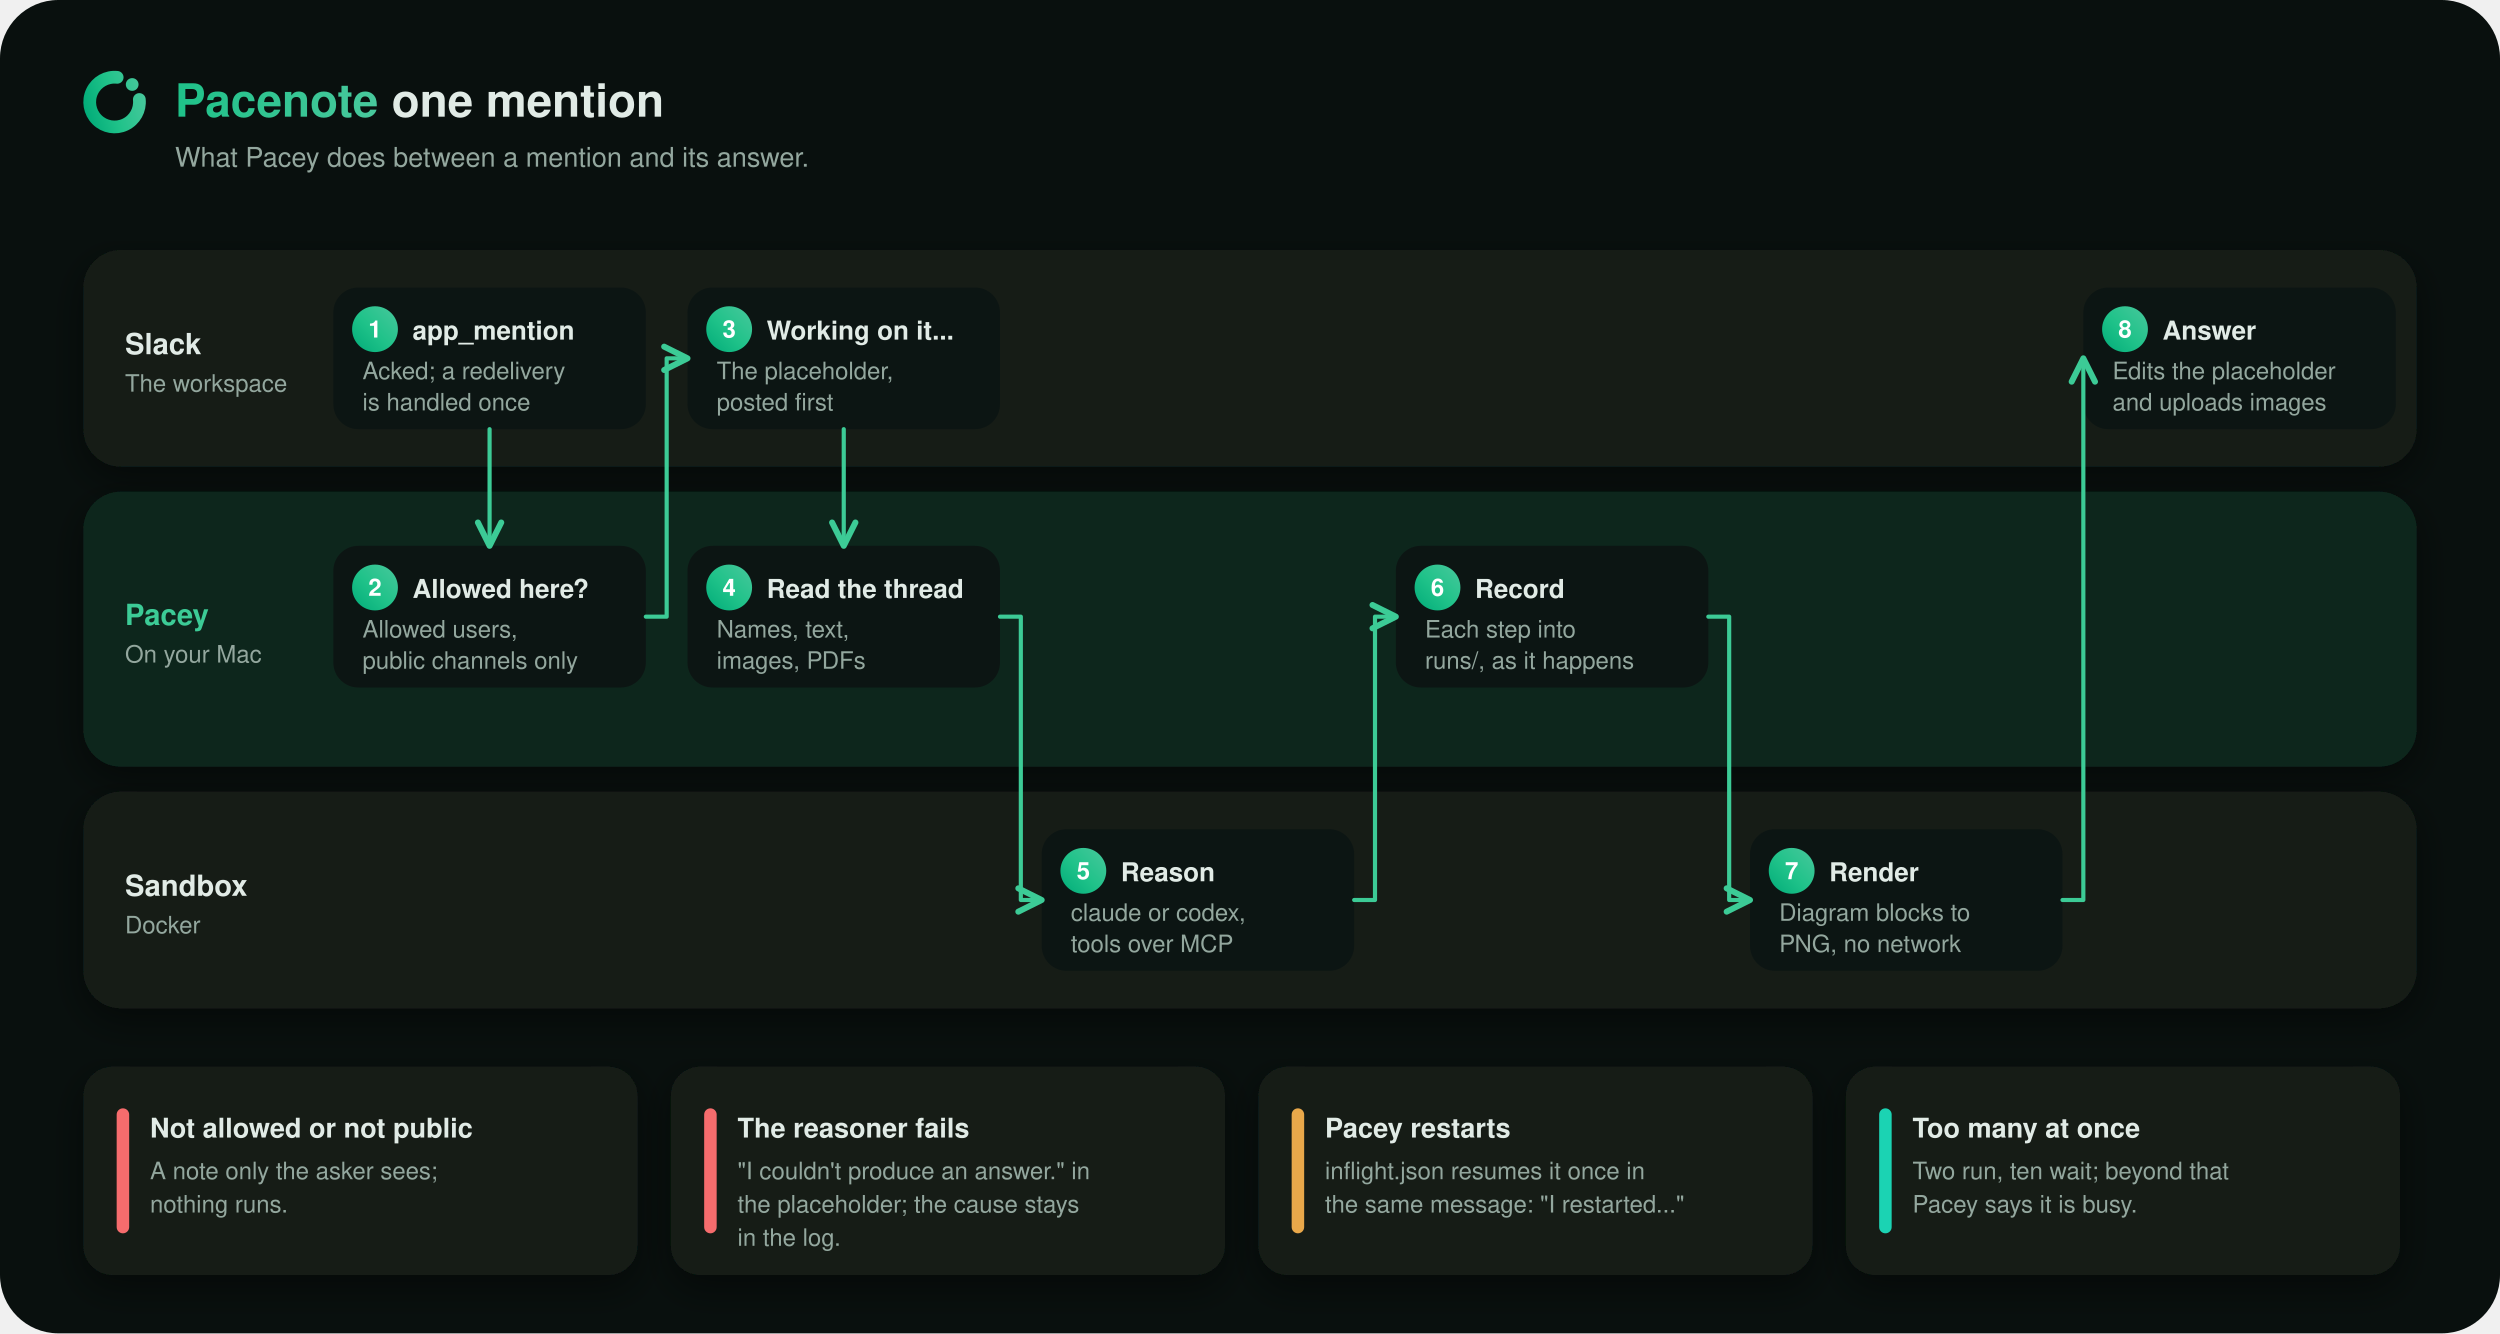
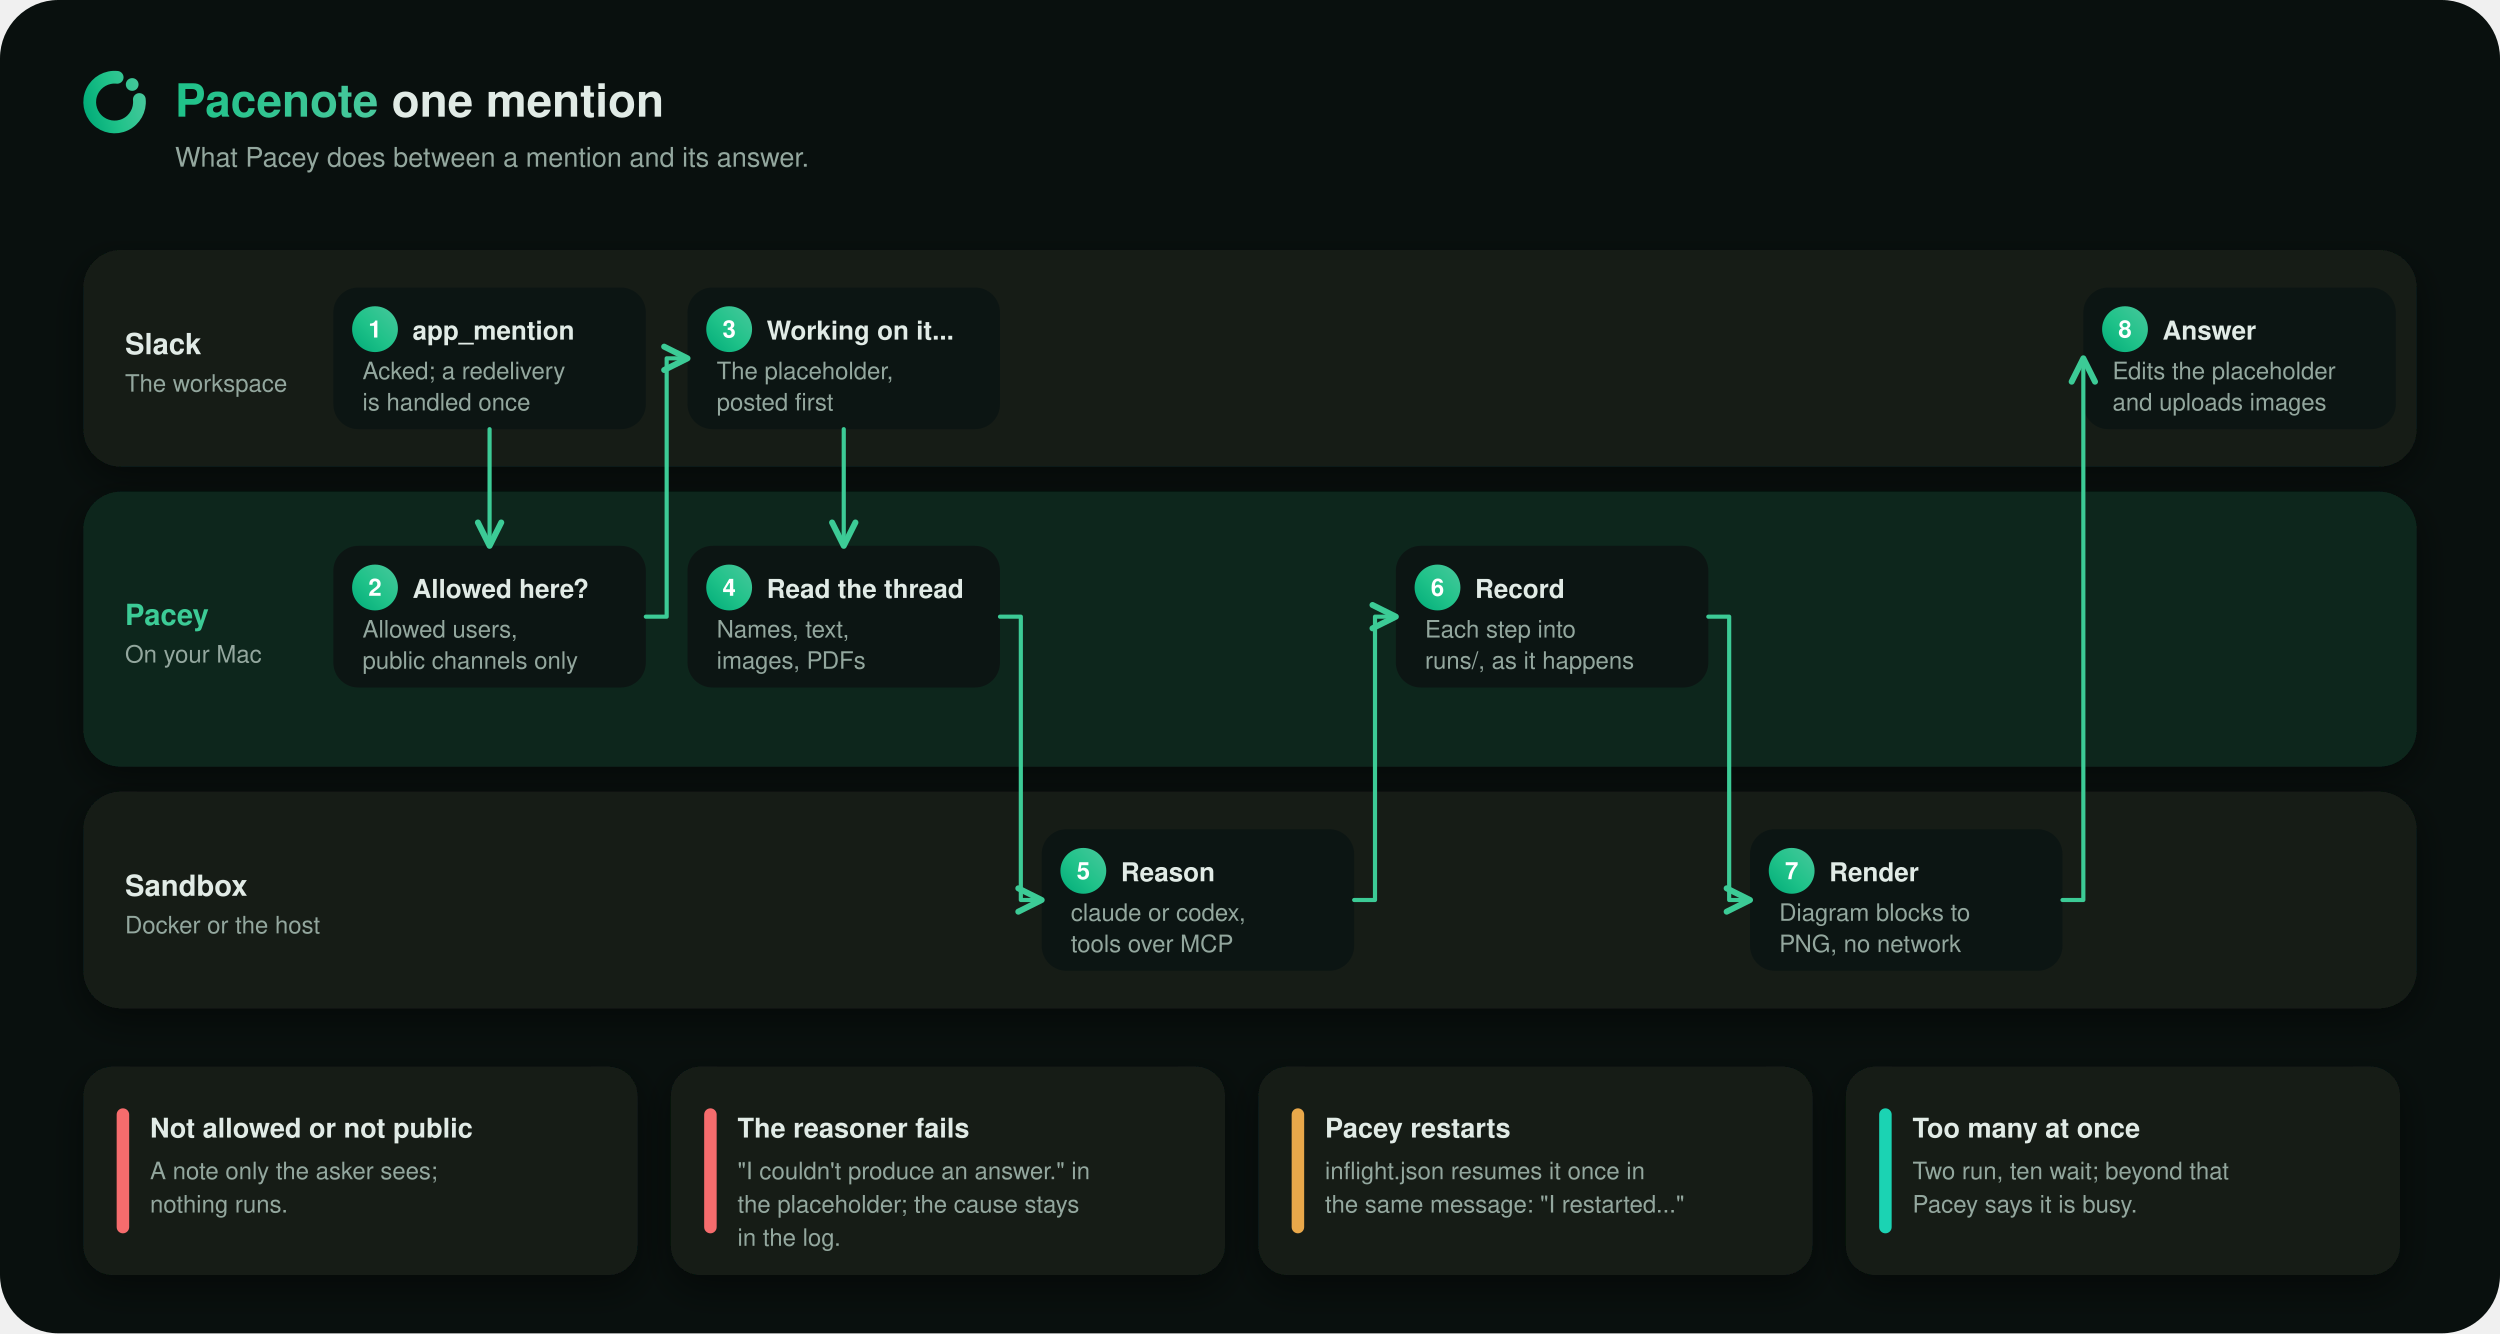
<svg xmlns="http://www.w3.org/2000/svg" width="1200" height="640" viewBox="0 0 1200 640" role="img" aria-label="Pacenote: one mention">
  <defs>
    <linearGradient id="mark" x1="0" y1="1" x2="1" y2="0">
      <stop offset="0" stop-color="#01ab78" />
      <stop offset="0.46" stop-color="#1fc289" />
      <stop offset="1" stop-color="#48c89c" />
    </linearGradient>
    <linearGradient id="mark-big" gradientUnits="userSpaceOnUse" x1="54" y1="314" x2="458" y2="198">
      <stop offset="0" stop-color="#01ab78" />
      <stop offset="0.46" stop-color="#1fc289" />
      <stop offset="1" stop-color="#48c89c" />
    </linearGradient>
    <linearGradient id="wordmark" x1="0" y1="0" x2="1" y2="0">
      <stop offset="0" stop-color="#1fc289" />
      <stop offset="1" stop-color="#48c89c" />
    </linearGradient>
    <filter id="shadow" x="-10%" y="-10%" width="120%" height="130%">
      <feDropShadow dx="0" dy="6" stdDeviation="9" flood-color="#000000" flood-opacity="0.45" />
    </filter>
    <marker id="arrow" viewBox="0 0 10 10" refX="8.5" refY="5" markerWidth="8" markerHeight="8" orient="auto-start-reverse">
      <path d="M1.5 1.5L8.5 5L1.5 8.5" fill="none" stroke="#61756d" stroke-width="1.6" stroke-linecap="round" stroke-linejoin="round" />
    </marker>
    <marker id="arrow-main" viewBox="0 0 10 10" refX="8.5" refY="5" markerWidth="8" markerHeight="8" orient="auto-start-reverse">
      <path d="M1.5 1.5L8.5 5L1.5 8.5" fill="none" stroke="#3ccb96" stroke-width="1.8" stroke-linecap="round" stroke-linejoin="round" />
    </marker>
  </defs>
  <rect width="1200" height="640" rx="28" fill="#09100e" />
  <g transform="translate(36.35922 30.35922) scale(0.07281553)">
    <path d="M273.1 92.9A164 164 0 1 0 419.1 238.9" fill="none" stroke="url(#mark-big)" stroke-width="84" stroke-linecap="round" />
    <circle cx="372" cy="140" r="42" fill="url(#mark-big)" />
  </g>
  <text x="84" y="56" font-family="-apple-system, BlinkMacSystemFont, 'Segoe UI', Pretendard, 'Noto Sans KR', Helvetica, Arial, sans-serif" font-size="22" font-weight="700" fill="url(#wordmark)" text-anchor="start">Pacenote</text>
  <text x="188" y="56" font-family="-apple-system, BlinkMacSystemFont, 'Segoe UI', Pretendard, 'Noto Sans KR', Helvetica, Arial, sans-serif" font-size="22" font-weight="600" fill="#e1ebe6" text-anchor="start">one mention</text>
  <text x="84" y="80" font-family="-apple-system, BlinkMacSystemFont, 'Segoe UI', Pretendard, 'Noto Sans KR', Helvetica, Arial, sans-serif" font-size="13" font-weight="400" fill="#93a79e" text-anchor="start">What Pacey does between a mention and its answer.</text>
  <rect x="40" y="120" width="1120" height="104" rx="18" fill="#121c19" filter="url(#shadow)" />
  <text x="60" y="170" font-family="-apple-system, BlinkMacSystemFont, 'Segoe UI', Pretendard, 'Noto Sans KR', Helvetica, Arial, sans-serif" font-size="14" font-weight="700" fill="#e1ebe6" text-anchor="start">Slack</text>
  <text x="60" y="188" font-family="-apple-system, BlinkMacSystemFont, 'Segoe UI', Pretendard, 'Noto Sans KR', Helvetica, Arial, sans-serif" font-size="11.5" font-weight="400" fill="#93a79e" text-anchor="start">The workspace</text>
  <rect x="40" y="236" width="1120" height="132" rx="18" fill="#0f271e" filter="url(#shadow)" />
  <text x="60" y="300" font-family="-apple-system, BlinkMacSystemFont, 'Segoe UI', Pretendard, 'Noto Sans KR', Helvetica, Arial, sans-serif" font-size="14" font-weight="700" fill="#3ccb96" text-anchor="start">Pacey</text>
  <text x="60" y="318" font-family="-apple-system, BlinkMacSystemFont, 'Segoe UI', Pretendard, 'Noto Sans KR', Helvetica, Arial, sans-serif" font-size="11.5" font-weight="400" fill="#93a79e" text-anchor="start">On your Mac</text>
  <rect x="40" y="380" width="1120" height="104" rx="18" fill="#121c19" filter="url(#shadow)" />
  <text x="60" y="430" font-family="-apple-system, BlinkMacSystemFont, 'Segoe UI', Pretendard, 'Noto Sans KR', Helvetica, Arial, sans-serif" font-size="14" font-weight="700" fill="#e1ebe6" text-anchor="start">Sandbox</text>
-   <text x="60" y="448" font-family="-apple-system, BlinkMacSystemFont, 'Segoe UI', Pretendard, 'Noto Sans KR', Helvetica, Arial, sans-serif" font-size="11.5" font-weight="400" fill="#93a79e" text-anchor="start">Docker</text>
+   <text x="60" y="448" font-family="-apple-system, BlinkMacSystemFont, 'Segoe UI', Pretendard, 'Noto Sans KR', Helvetica, Arial, sans-serif" font-size="11.5" font-weight="400" fill="#93a79e" text-anchor="start">Docker or the host</text>
  <rect x="160" y="138" width="150" height="68" rx="12" fill="#0c1513" />
  <circle cx="180" cy="158" r="11" fill="url(#mark)" />
  <text x="180" y="162" font-family="-apple-system, BlinkMacSystemFont, 'Segoe UI', Pretendard, 'Noto Sans KR', Helvetica, Arial, sans-serif" font-size="11.5" font-weight="700" fill="#ffffff" text-anchor="middle">1</text>
  <text x="198" y="163" font-family="-apple-system, BlinkMacSystemFont, 'Segoe UI', Pretendard, 'Noto Sans KR', Helvetica, Arial, sans-serif" font-size="12.5" font-weight="600" fill="#e1ebe6" text-anchor="start">app_mention</text>
  <text x="174" y="182" font-family="-apple-system, BlinkMacSystemFont, 'Segoe UI', Pretendard, 'Noto Sans KR', Helvetica, Arial, sans-serif" font-size="11.5" font-weight="400" fill="#93a79e" text-anchor="start">Acked; a redelivery</text>
  <text x="174" y="197" font-family="-apple-system, BlinkMacSystemFont, 'Segoe UI', Pretendard, 'Noto Sans KR', Helvetica, Arial, sans-serif" font-size="11.5" font-weight="400" fill="#93a79e" text-anchor="start">is handled once</text>
  <rect x="160" y="262" width="150" height="68" rx="12" fill="#0c1513" />
  <circle cx="180" cy="282" r="11" fill="url(#mark)" />
  <text x="180" y="286" font-family="-apple-system, BlinkMacSystemFont, 'Segoe UI', Pretendard, 'Noto Sans KR', Helvetica, Arial, sans-serif" font-size="11.5" font-weight="700" fill="#ffffff" text-anchor="middle">2</text>
  <text x="198" y="287" font-family="-apple-system, BlinkMacSystemFont, 'Segoe UI', Pretendard, 'Noto Sans KR', Helvetica, Arial, sans-serif" font-size="12.5" font-weight="600" fill="#e1ebe6" text-anchor="start">Allowed here?</text>
  <text x="174" y="306" font-family="-apple-system, BlinkMacSystemFont, 'Segoe UI', Pretendard, 'Noto Sans KR', Helvetica, Arial, sans-serif" font-size="11.5" font-weight="400" fill="#93a79e" text-anchor="start">Allowed users,</text>
  <text x="174" y="321" font-family="-apple-system, BlinkMacSystemFont, 'Segoe UI', Pretendard, 'Noto Sans KR', Helvetica, Arial, sans-serif" font-size="11.5" font-weight="400" fill="#93a79e" text-anchor="start">public channels only</text>
  <rect x="330" y="138" width="150" height="68" rx="12" fill="#0c1513" />
  <circle cx="350" cy="158" r="11" fill="url(#mark)" />
  <text x="350" y="162" font-family="-apple-system, BlinkMacSystemFont, 'Segoe UI', Pretendard, 'Noto Sans KR', Helvetica, Arial, sans-serif" font-size="11.5" font-weight="700" fill="#ffffff" text-anchor="middle">3</text>
  <text x="368" y="163" font-family="-apple-system, BlinkMacSystemFont, 'Segoe UI', Pretendard, 'Noto Sans KR', Helvetica, Arial, sans-serif" font-size="12.5" font-weight="600" fill="#e1ebe6" text-anchor="start">Working on it...</text>
  <text x="344" y="182" font-family="-apple-system, BlinkMacSystemFont, 'Segoe UI', Pretendard, 'Noto Sans KR', Helvetica, Arial, sans-serif" font-size="11.5" font-weight="400" fill="#93a79e" text-anchor="start">The placeholder,</text>
  <text x="344" y="197" font-family="-apple-system, BlinkMacSystemFont, 'Segoe UI', Pretendard, 'Noto Sans KR', Helvetica, Arial, sans-serif" font-size="11.5" font-weight="400" fill="#93a79e" text-anchor="start">posted first</text>
  <rect x="330" y="262" width="150" height="68" rx="12" fill="#0c1513" />
  <circle cx="350" cy="282" r="11" fill="url(#mark)" />
  <text x="350" y="286" font-family="-apple-system, BlinkMacSystemFont, 'Segoe UI', Pretendard, 'Noto Sans KR', Helvetica, Arial, sans-serif" font-size="11.5" font-weight="700" fill="#ffffff" text-anchor="middle">4</text>
  <text x="368" y="287" font-family="-apple-system, BlinkMacSystemFont, 'Segoe UI', Pretendard, 'Noto Sans KR', Helvetica, Arial, sans-serif" font-size="12.5" font-weight="600" fill="#e1ebe6" text-anchor="start">Read the thread</text>
  <text x="344" y="306" font-family="-apple-system, BlinkMacSystemFont, 'Segoe UI', Pretendard, 'Noto Sans KR', Helvetica, Arial, sans-serif" font-size="11.5" font-weight="400" fill="#93a79e" text-anchor="start">Names, text,</text>
  <text x="344" y="321" font-family="-apple-system, BlinkMacSystemFont, 'Segoe UI', Pretendard, 'Noto Sans KR', Helvetica, Arial, sans-serif" font-size="11.5" font-weight="400" fill="#93a79e" text-anchor="start">images, PDFs</text>
  <rect x="500" y="398" width="150" height="68" rx="12" fill="#0c1513" />
  <circle cx="520" cy="418" r="11" fill="url(#mark)" />
  <text x="520" y="422" font-family="-apple-system, BlinkMacSystemFont, 'Segoe UI', Pretendard, 'Noto Sans KR', Helvetica, Arial, sans-serif" font-size="11.5" font-weight="700" fill="#ffffff" text-anchor="middle">5</text>
  <text x="538" y="423" font-family="-apple-system, BlinkMacSystemFont, 'Segoe UI', Pretendard, 'Noto Sans KR', Helvetica, Arial, sans-serif" font-size="12.5" font-weight="600" fill="#e1ebe6" text-anchor="start">Reason</text>
  <text x="514" y="442" font-family="-apple-system, BlinkMacSystemFont, 'Segoe UI', Pretendard, 'Noto Sans KR', Helvetica, Arial, sans-serif" font-size="11.5" font-weight="400" fill="#93a79e" text-anchor="start">claude or codex,</text>
  <text x="514" y="457" font-family="-apple-system, BlinkMacSystemFont, 'Segoe UI', Pretendard, 'Noto Sans KR', Helvetica, Arial, sans-serif" font-size="11.5" font-weight="400" fill="#93a79e" text-anchor="start">tools over MCP</text>
  <rect x="670" y="262" width="150" height="68" rx="12" fill="#0c1513" />
  <circle cx="690" cy="282" r="11" fill="url(#mark)" />
  <text x="690" y="286" font-family="-apple-system, BlinkMacSystemFont, 'Segoe UI', Pretendard, 'Noto Sans KR', Helvetica, Arial, sans-serif" font-size="11.5" font-weight="700" fill="#ffffff" text-anchor="middle">6</text>
  <text x="708" y="287" font-family="-apple-system, BlinkMacSystemFont, 'Segoe UI', Pretendard, 'Noto Sans KR', Helvetica, Arial, sans-serif" font-size="12.5" font-weight="600" fill="#e1ebe6" text-anchor="start">Record</text>
  <text x="684" y="306" font-family="-apple-system, BlinkMacSystemFont, 'Segoe UI', Pretendard, 'Noto Sans KR', Helvetica, Arial, sans-serif" font-size="11.5" font-weight="400" fill="#93a79e" text-anchor="start">Each step into</text>
  <text x="684" y="321" font-family="-apple-system, BlinkMacSystemFont, 'Segoe UI', Pretendard, 'Noto Sans KR', Helvetica, Arial, sans-serif" font-size="11.5" font-weight="400" fill="#93a79e" text-anchor="start">runs/, as it happens</text>
  <rect x="840" y="398" width="150" height="68" rx="12" fill="#0c1513" />
  <circle cx="860" cy="418" r="11" fill="url(#mark)" />
  <text x="860" y="422" font-family="-apple-system, BlinkMacSystemFont, 'Segoe UI', Pretendard, 'Noto Sans KR', Helvetica, Arial, sans-serif" font-size="11.5" font-weight="700" fill="#ffffff" text-anchor="middle">7</text>
  <text x="878" y="423" font-family="-apple-system, BlinkMacSystemFont, 'Segoe UI', Pretendard, 'Noto Sans KR', Helvetica, Arial, sans-serif" font-size="12.5" font-weight="600" fill="#e1ebe6" text-anchor="start">Render</text>
  <text x="854" y="442" font-family="-apple-system, BlinkMacSystemFont, 'Segoe UI', Pretendard, 'Noto Sans KR', Helvetica, Arial, sans-serif" font-size="11.5" font-weight="400" fill="#93a79e" text-anchor="start">Diagram blocks to</text>
  <text x="854" y="457" font-family="-apple-system, BlinkMacSystemFont, 'Segoe UI', Pretendard, 'Noto Sans KR', Helvetica, Arial, sans-serif" font-size="11.5" font-weight="400" fill="#93a79e" text-anchor="start">PNG, no network</text>
  <rect x="1000" y="138" width="150" height="68" rx="12" fill="#0c1513" />
  <circle cx="1020" cy="158" r="11" fill="url(#mark)" />
  <text x="1020" y="162" font-family="-apple-system, BlinkMacSystemFont, 'Segoe UI', Pretendard, 'Noto Sans KR', Helvetica, Arial, sans-serif" font-size="11.5" font-weight="700" fill="#ffffff" text-anchor="middle">8</text>
  <text x="1038" y="163" font-family="-apple-system, BlinkMacSystemFont, 'Segoe UI', Pretendard, 'Noto Sans KR', Helvetica, Arial, sans-serif" font-size="12.5" font-weight="600" fill="#e1ebe6" text-anchor="start">Answer</text>
  <text x="1014" y="182" font-family="-apple-system, BlinkMacSystemFont, 'Segoe UI', Pretendard, 'Noto Sans KR', Helvetica, Arial, sans-serif" font-size="11.5" font-weight="400" fill="#93a79e" text-anchor="start">Edits the placeholder</text>
  <text x="1014" y="197" font-family="-apple-system, BlinkMacSystemFont, 'Segoe UI', Pretendard, 'Noto Sans KR', Helvetica, Arial, sans-serif" font-size="11.5" font-weight="400" fill="#93a79e" text-anchor="start">and uploads images</text>
  <path d="M235 206 L235 262" fill="none" stroke="#3ccb96" stroke-width="2" stroke-linecap="round" stroke-linejoin="round" marker-end="url(#arrow-main)" />
  <path d="M310 296 L320 296 L320 172 L330 172" fill="none" stroke="#3ccb96" stroke-width="2" stroke-linecap="round" stroke-linejoin="round" marker-end="url(#arrow-main)" />
  <path d="M405 206 L405 262" fill="none" stroke="#3ccb96" stroke-width="2" stroke-linecap="round" stroke-linejoin="round" marker-end="url(#arrow-main)" />
  <path d="M480 296 L490 296 L490 432 L500 432" fill="none" stroke="#3ccb96" stroke-width="2" stroke-linecap="round" stroke-linejoin="round" marker-end="url(#arrow-main)" />
  <path d="M650 432 L660 432 L660 296 L670 296" fill="none" stroke="#3ccb96" stroke-width="2" stroke-linecap="round" stroke-linejoin="round" marker-end="url(#arrow-main)" />
  <path d="M820 296 L830 296 L830 432 L840 432" fill="none" stroke="#3ccb96" stroke-width="2" stroke-linecap="round" stroke-linejoin="round" marker-end="url(#arrow-main)" />
  <path d="M990 432 L1000 432 L1000 172 L1000 172" fill="none" stroke="#3ccb96" stroke-width="2" stroke-linecap="round" stroke-linejoin="round" marker-end="url(#arrow-main)" />
  <rect x="40" y="512" width="266" height="100" rx="14" fill="#121c19" filter="url(#shadow)" />
  <rect x="56" y="532" width="6" height="60" rx="3" fill="#f66c6d" />
  <text x="72" y="546" font-family="-apple-system, BlinkMacSystemFont, 'Segoe UI', Pretendard, 'Noto Sans KR', Helvetica, Arial, sans-serif" font-size="13" font-weight="600" fill="#e1ebe6" text-anchor="start">Not allowed or not public</text>
  <text x="72" y="566" font-family="-apple-system, BlinkMacSystemFont, 'Segoe UI', Pretendard, 'Noto Sans KR', Helvetica, Arial, sans-serif" font-size="11.5" font-weight="400" fill="#93a79e" text-anchor="start">A note only the asker sees;</text>
  <text x="72" y="582" font-family="-apple-system, BlinkMacSystemFont, 'Segoe UI', Pretendard, 'Noto Sans KR', Helvetica, Arial, sans-serif" font-size="11.5" font-weight="400" fill="#93a79e" text-anchor="start">nothing runs.</text>
  <rect x="322" y="512" width="266" height="100" rx="14" fill="#121c19" filter="url(#shadow)" />
  <rect x="338" y="532" width="6" height="60" rx="3" fill="#f66c6d" />
  <text x="354" y="546" font-family="-apple-system, BlinkMacSystemFont, 'Segoe UI', Pretendard, 'Noto Sans KR', Helvetica, Arial, sans-serif" font-size="13" font-weight="600" fill="#e1ebe6" text-anchor="start">The reasoner fails</text>
  <text x="354" y="566" font-family="-apple-system, BlinkMacSystemFont, 'Segoe UI', Pretendard, 'Noto Sans KR', Helvetica, Arial, sans-serif" font-size="11.5" font-weight="400" fill="#93a79e" text-anchor="start">"I couldn't produce an answer." in</text>
  <text x="354" y="582" font-family="-apple-system, BlinkMacSystemFont, 'Segoe UI', Pretendard, 'Noto Sans KR', Helvetica, Arial, sans-serif" font-size="11.5" font-weight="400" fill="#93a79e" text-anchor="start">the placeholder; the cause stays</text>
  <text x="354" y="598" font-family="-apple-system, BlinkMacSystemFont, 'Segoe UI', Pretendard, 'Noto Sans KR', Helvetica, Arial, sans-serif" font-size="11.5" font-weight="400" fill="#93a79e" text-anchor="start">in the log.</text>
  <rect x="604" y="512" width="266" height="100" rx="14" fill="#121c19" filter="url(#shadow)" />
  <rect x="620" y="532" width="6" height="60" rx="3" fill="#e9a84a" />
  <text x="636" y="546" font-family="-apple-system, BlinkMacSystemFont, 'Segoe UI', Pretendard, 'Noto Sans KR', Helvetica, Arial, sans-serif" font-size="13" font-weight="600" fill="#e1ebe6" text-anchor="start">Pacey restarts</text>
  <text x="636" y="566" font-family="-apple-system, BlinkMacSystemFont, 'Segoe UI', Pretendard, 'Noto Sans KR', Helvetica, Arial, sans-serif" font-size="11.5" font-weight="400" fill="#93a79e" text-anchor="start">inflight.json resumes it once in</text>
  <text x="636" y="582" font-family="-apple-system, BlinkMacSystemFont, 'Segoe UI', Pretendard, 'Noto Sans KR', Helvetica, Arial, sans-serif" font-size="11.5" font-weight="400" fill="#93a79e" text-anchor="start">the same message: "I restarted..."</text>
  <rect x="886" y="512" width="266" height="100" rx="14" fill="#121c19" filter="url(#shadow)" />
  <rect x="902" y="532" width="6" height="60" rx="3" fill="#1bd3b3" />
  <text x="918" y="546" font-family="-apple-system, BlinkMacSystemFont, 'Segoe UI', Pretendard, 'Noto Sans KR', Helvetica, Arial, sans-serif" font-size="13" font-weight="600" fill="#e1ebe6" text-anchor="start">Too many at once</text>
  <text x="918" y="566" font-family="-apple-system, BlinkMacSystemFont, 'Segoe UI', Pretendard, 'Noto Sans KR', Helvetica, Arial, sans-serif" font-size="11.5" font-weight="400" fill="#93a79e" text-anchor="start">Two run, ten wait; beyond that</text>
  <text x="918" y="582" font-family="-apple-system, BlinkMacSystemFont, 'Segoe UI', Pretendard, 'Noto Sans KR', Helvetica, Arial, sans-serif" font-size="11.5" font-weight="400" fill="#93a79e" text-anchor="start">Pacey says it is busy.</text>
</svg>
